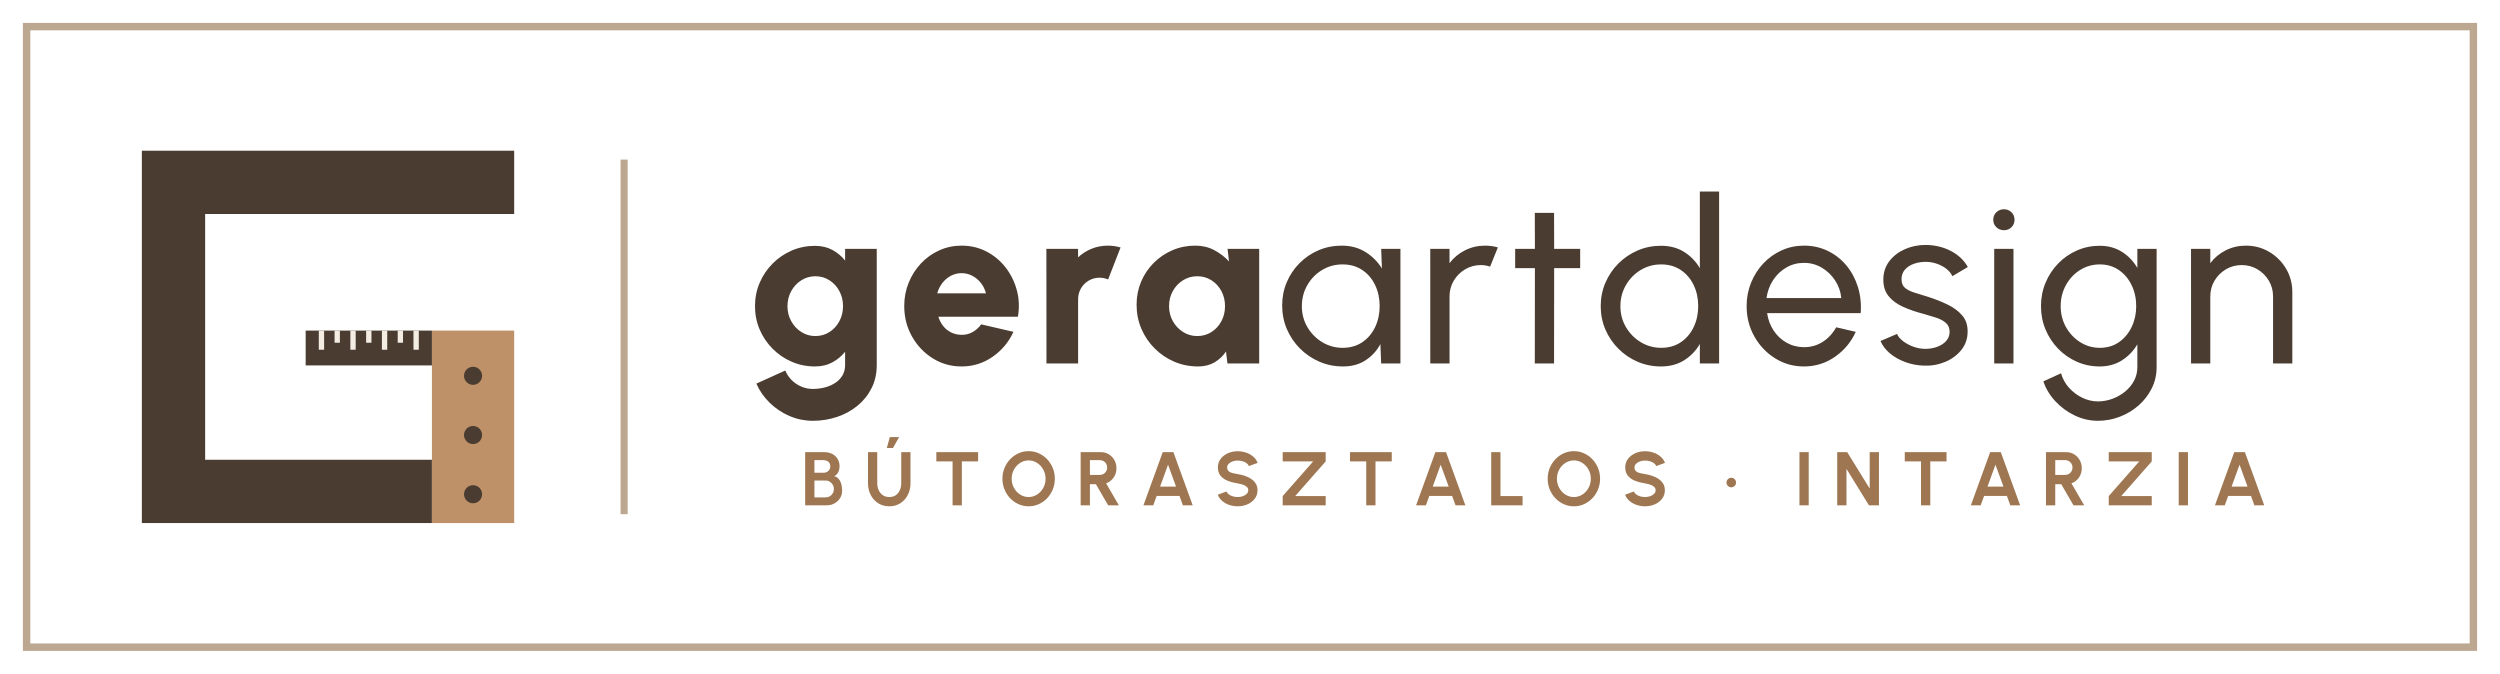
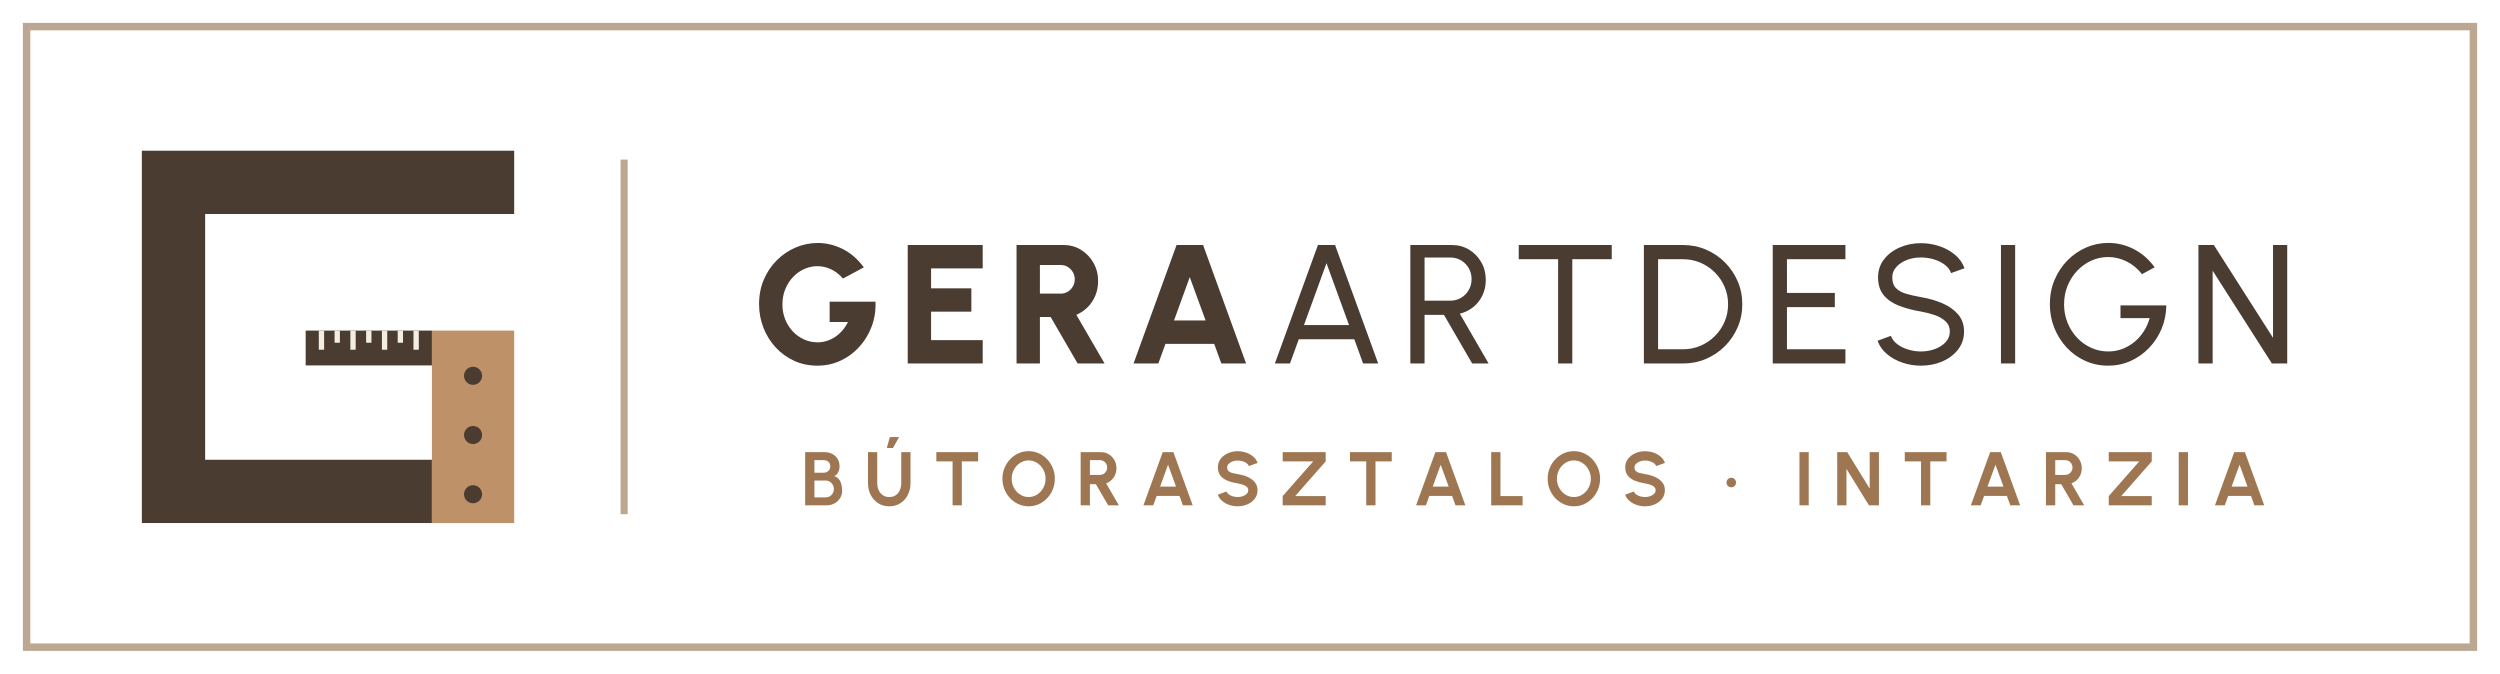
<svg xmlns="http://www.w3.org/2000/svg" viewBox="0 0 282 76" width="282" height="76">
  <rect x="3" y="3" width="276" height="70" fill="none" stroke="#BCA891" stroke-width="0.84" />
  <path d="M58 20.57H19.57V55.43H48.72" fill="none" stroke="#4A3C31" stroke-width="7.14" />
  <rect x="48.72" y="37.29" width="9.28" height="21.71" fill="#BE9168" />
  <circle cx="53.36" cy="42.39" r="1.02" fill="#4A3C31" />
  <circle cx="53.36" cy="49.07" r="1.02" fill="#4A3C31" />
  <circle cx="53.36" cy="55.75" r="1.02" fill="#4A3C31" />
  <rect x="34.48" y="37.29" width="14.24" height="3.93" fill="#4A3C31" />
  <path d="M36.26 37.29v2.16" stroke="#F4EDE3" stroke-width="0.6" />
  <path d="M38.04 37.29v1.37" stroke="#F4EDE3" stroke-width="0.6" />
  <path d="M39.82 37.29v2.16" stroke="#F4EDE3" stroke-width="0.6" />
  <path d="M41.6 37.29v1.37" stroke="#F4EDE3" stroke-width="0.6" />
  <path d="M43.38 37.29v2.16" stroke="#F4EDE3" stroke-width="0.6" />
  <path d="M45.16 37.29v1.37" stroke="#F4EDE3" stroke-width="0.6" />
  <path d="M46.94 37.29v2.16" stroke="#F4EDE3" stroke-width="0.6" />
  <rect x="70" y="18" width=".8" height="40" fill="#BCA891" />
-   <path d="M95.328 28.07H98.897V41.182Q98.897 42.621 98.316 43.778Q97.736 44.936 96.731 45.762Q95.726 46.589 94.425 47.027Q93.124 47.465 91.683 47.465Q90.316 47.465 89.062 46.928Q87.808 46.39 86.834 45.446Q85.86 44.501 85.318 43.271L88.58 41.794Q88.847 42.434 89.323 42.897Q89.798 43.361 90.41 43.617Q91.021 43.872 91.683 43.872Q92.388 43.872 93.041 43.702Q93.693 43.532 94.211 43.194Q94.728 42.855 95.028 42.352Q95.328 41.848 95.328 41.182V39.676Q94.733 40.419 93.885 40.877Q93.038 41.336 91.932 41.336Q90.53 41.336 89.307 40.806Q88.083 40.276 87.151 39.339Q86.218 38.401 85.691 37.173Q85.164 35.944 85.164 34.535Q85.164 33.126 85.691 31.896Q86.218 30.667 87.151 29.73Q88.083 28.792 89.307 28.262Q90.53 27.732 91.932 27.732Q93.038 27.732 93.885 28.19Q94.733 28.648 95.328 29.392ZM91.978 37.907Q92.861 37.907 93.568 37.451Q94.275 36.994 94.684 36.228Q95.093 35.462 95.093 34.535Q95.093 33.602 94.683 32.837Q94.273 32.072 93.565 31.617Q92.857 31.161 91.978 31.161Q91.109 31.161 90.392 31.615Q89.675 32.068 89.251 32.834Q88.826 33.6 88.826 34.535Q88.826 35.47 89.253 36.235Q89.679 37 90.396 37.454Q91.113 37.907 91.978 37.907ZM108.463 41.336Q106.679 41.336 105.211 40.418Q103.744 39.5 102.871 37.95Q101.998 36.399 101.998 34.524Q101.998 33.113 102.502 31.878Q103.007 30.643 103.892 29.706Q104.778 28.768 105.955 28.238Q107.131 27.708 108.463 27.708Q109.997 27.708 111.272 28.371Q112.547 29.033 113.431 30.17Q114.314 31.307 114.7 32.743Q115.086 34.18 114.821 35.726H105.846Q106.023 36.295 106.376 36.754Q106.728 37.212 107.254 37.483Q107.779 37.755 108.463 37.768Q109.141 37.779 109.709 37.458Q110.277 37.137 110.68 36.587L114.318 37.431Q113.532 39.151 111.967 40.244Q110.403 41.336 108.463 41.336ZM105.717 33.089H111.218Q111.05 32.436 110.647 31.923Q110.243 31.41 109.68 31.111Q109.116 30.812 108.463 30.812Q107.821 30.812 107.26 31.109Q106.698 31.406 106.301 31.919Q105.904 32.432 105.717 33.089ZM118.042 41.0 118.031 28.07H121.6L121.611 29.03Q122.263 28.41 123.131 28.059Q123.999 27.708 124.974 27.708Q125.68 27.708 126.4 27.913L124.993 31.524Q124.526 31.323 124.042 31.323Q123.369 31.323 122.814 31.648Q122.26 31.972 121.936 32.525Q121.611 33.079 121.611 33.754V41.0ZM138.468 28.07H142.037V41.0H138.457L138.293 39.65Q137.792 40.406 137 40.871Q136.208 41.336 135.148 41.336Q133.703 41.336 132.446 40.794Q131.188 40.252 130.233 39.292Q129.278 38.331 128.742 37.074Q128.207 35.816 128.207 34.372Q128.207 32.986 128.714 31.78Q129.221 30.573 130.135 29.659Q131.048 28.745 132.248 28.226Q133.448 27.708 134.822 27.708Q136.01 27.708 136.965 28.214Q137.92 28.719 138.632 29.488ZM135.054 37.907Q135.943 37.907 136.653 37.454Q137.362 37 137.773 36.234Q138.183 35.468 138.183 34.535Q138.183 33.596 137.772 32.831Q137.361 32.066 136.651 31.614Q135.941 31.161 135.054 31.161Q134.167 31.161 133.442 31.615Q132.717 32.068 132.293 32.834Q131.869 33.6 131.869 34.535Q131.869 35.472 132.302 36.237Q132.734 37.002 133.459 37.455Q134.184 37.907 135.054 37.907Z" fill="#4A3C31" />
-   <path d="M155.796 28.07H157.969V41.0H155.794L155.709 38.812Q155.103 39.943 154.036 40.64Q152.97 41.336 151.499 41.336Q150.072 41.336 148.827 40.798Q147.582 40.261 146.636 39.313Q145.69 38.366 145.159 37.122Q144.628 35.877 144.628 34.45Q144.628 33.056 145.148 31.832Q145.668 30.608 146.59 29.681Q147.513 28.753 148.73 28.231Q149.947 27.708 151.339 27.708Q152.867 27.708 154.019 28.423Q155.17 29.138 155.881 30.282ZM151.448 39.234Q152.73 39.234 153.667 38.601Q154.604 37.969 155.114 36.897Q155.625 35.826 155.625 34.535Q155.625 33.212 155.109 32.146Q154.593 31.08 153.656 30.453Q152.719 29.826 151.448 29.826Q150.177 29.826 149.13 30.458Q148.082 31.091 147.466 32.162Q146.85 33.234 146.85 34.535Q146.85 35.847 147.483 36.913Q148.116 37.98 149.164 38.607Q150.212 39.234 151.448 39.234ZM161.335 41.0 161.333 28.07H163.505L163.507 29.685Q164.186 28.777 165.237 28.243Q166.289 27.708 167.516 27.708Q168.257 27.708 168.96 27.904L168.085 30.075Q167.558 29.9 167.047 29.9Q166.077 29.9 165.27 30.378Q164.463 30.855 163.985 31.657Q163.507 32.459 163.507 33.44V41.0ZM178.243 30.242H175.309L175.298 41.0H173.126L173.137 30.242H170.912V28.07H173.137L173.126 24.01H175.298L175.309 28.07H178.243ZM191.743 21.605H193.916V41.0H191.743V38.797Q191.085 39.939 189.976 40.637Q188.867 41.336 187.361 41.336Q185.951 41.336 184.723 40.806Q183.495 40.276 182.557 39.339Q181.62 38.401 181.09 37.173Q180.56 35.944 180.56 34.535Q180.56 33.126 181.09 31.892Q181.62 30.658 182.557 29.721Q183.495 28.784 184.723 28.254Q185.951 27.723 187.361 27.723Q188.867 27.723 189.976 28.421Q191.085 29.119 191.743 30.252ZM187.38 39.234Q188.662 39.234 189.599 38.601Q190.535 37.969 191.046 36.897Q191.557 35.826 191.557 34.535Q191.557 33.212 191.041 32.146Q190.525 31.08 189.588 30.453Q188.651 29.826 187.38 29.826Q186.109 29.826 185.067 30.458Q184.025 31.091 183.403 32.162Q182.782 33.234 182.782 34.535Q182.782 35.847 183.415 36.913Q184.048 37.98 185.096 38.607Q186.144 39.234 187.38 39.234ZM203.484 41.336Q201.7 41.336 200.232 40.418Q198.765 39.5 197.892 37.954Q197.019 36.408 197.019 34.533Q197.019 33.113 197.523 31.878Q198.028 30.643 198.913 29.706Q199.799 28.768 200.976 28.238Q202.152 27.708 203.484 27.708Q204.94 27.708 206.162 28.296Q207.385 28.884 208.26 29.93Q209.135 30.975 209.568 32.359Q210.002 33.743 209.886 35.324H199.331Q199.491 36.417 200.061 37.282Q200.632 38.146 201.515 38.649Q202.399 39.151 203.484 39.164Q204.65 39.166 205.594 38.566Q206.537 37.966 207.123 36.919L209.331 37.431Q208.552 39.151 206.988 40.244Q205.423 41.336 203.484 41.336ZM199.263 33.621H207.696Q207.59 32.532 206.998 31.631Q206.407 30.729 205.49 30.19Q204.573 29.651 203.484 29.651Q202.397 29.651 201.491 30.18Q200.584 30.708 200 31.609Q199.415 32.511 199.263 33.621ZM216.974 41.243Q215.927 41.206 214.937 40.849Q213.946 40.491 213.203 39.877Q212.46 39.264 212.121 38.466L213.982 37.667Q214.175 38.108 214.68 38.492Q215.185 38.876 215.844 39.113Q216.504 39.351 217.179 39.351Q217.888 39.351 218.509 39.125Q219.13 38.899 219.522 38.467Q219.915 38.036 219.915 37.435Q219.915 36.785 219.484 36.416Q219.054 36.047 218.402 35.835Q217.749 35.623 217.074 35.433Q215.742 35.092 214.694 34.622Q213.645 34.153 213.042 33.416Q212.439 32.68 212.439 31.554Q212.439 30.351 213.108 29.472Q213.778 28.593 214.862 28.112Q215.946 27.631 217.183 27.631Q218.75 27.631 220.047 28.305Q221.344 28.979 221.969 30.121L220.229 31.152Q220.01 30.681 219.555 30.326Q219.099 29.971 218.52 29.764Q217.941 29.556 217.338 29.539Q216.576 29.521 215.927 29.742Q215.279 29.962 214.885 30.405Q214.491 30.848 214.491 31.504Q214.491 32.157 214.907 32.49Q215.322 32.824 216.004 33.024Q216.686 33.224 217.493 33.485Q218.658 33.858 219.684 34.354Q220.709 34.851 221.337 35.582Q221.965 36.314 221.947 37.405Q221.947 38.591 221.236 39.478Q220.524 40.364 219.391 40.831Q218.259 41.298 216.974 41.243ZM224.947 28.07H227.12V41.0H224.947ZM226.049 25.968Q225.539 25.968 225.189 25.631Q224.838 25.294 224.838 24.786Q224.838 24.281 225.189 23.942Q225.539 23.604 226.046 23.604Q226.541 23.604 226.89 23.942Q227.239 24.281 227.239 24.786Q227.239 25.294 226.898 25.631Q226.556 25.968 226.049 25.968ZM241.094 28.07H243.267V41.417Q243.267 42.699 242.721 43.8Q242.175 44.901 241.245 45.723Q240.314 46.545 239.122 47.005Q237.93 47.465 236.637 47.465Q235.288 47.465 234.034 46.867Q232.78 46.268 231.845 45.263Q230.91 44.257 230.491 43.018L232.487 42.108Q232.737 43.01 233.374 43.727Q234.011 44.443 234.871 44.86Q235.731 45.278 236.637 45.278Q237.491 45.278 238.288 44.981Q239.084 44.684 239.72 44.162Q240.355 43.641 240.725 42.937Q241.094 42.232 241.094 41.417V38.838Q240.438 39.956 239.355 40.646Q238.272 41.336 236.842 41.336Q235.476 41.336 234.274 40.806Q233.072 40.276 232.162 39.339Q231.251 38.401 230.737 37.173Q230.223 35.944 230.223 34.535Q230.223 33.126 230.737 31.892Q231.251 30.658 232.162 29.721Q233.072 28.784 234.274 28.254Q235.476 27.723 236.842 27.723Q238.272 27.723 239.355 28.408Q240.438 29.093 241.094 30.221ZM236.862 39.234Q238.112 39.234 239.033 38.585Q239.953 37.937 240.459 36.865Q240.964 35.794 240.964 34.535Q240.964 33.244 240.453 32.178Q239.943 31.112 239.017 30.469Q238.091 29.826 236.862 29.826Q235.636 29.826 234.631 30.458Q233.626 31.091 233.036 32.162Q232.445 33.234 232.445 34.535Q232.445 35.837 233.046 36.903Q233.647 37.969 234.652 38.601Q235.657 39.234 236.862 39.234ZM258.574 32.951V41.0H256.402V33.44Q256.402 32.459 255.923 31.657Q255.445 30.855 254.644 30.378Q253.843 29.9 252.862 29.9Q251.892 29.9 251.085 30.378Q250.277 30.855 249.8 31.657Q249.322 32.459 249.322 33.44V41.0H247.15L247.148 28.07H249.32L249.322 29.685Q250.001 28.777 251.052 28.243Q252.104 27.708 253.331 27.708Q254.781 27.708 255.972 28.414Q257.163 29.119 257.869 30.31Q258.574 31.501 258.574 32.951Z" fill="#4A3C31" />
+   <path d="M92.191 41.248Q90.792 41.248 89.594 40.705Q88.396 40.162 87.507 39.202Q86.618 38.243 86.12 36.984Q85.623 35.725 85.623 34.301Q85.623 32.776 86.168 31.516Q86.713 30.256 87.65 29.332Q88.586 28.408 89.774 27.908Q90.963 27.407 92.242 27.407Q93.657 27.407 95.015 28.066Q96.372 28.725 97.44 30.156L95.087 31.422Q94.477 30.712 93.728 30.368Q92.979 30.024 92.208 30.024Q91.438 30.024 90.728 30.34Q90.017 30.657 89.462 31.236Q88.907 31.814 88.582 32.607Q88.257 33.399 88.257 34.353Q88.257 35.24 88.566 36.016Q88.875 36.793 89.421 37.375Q89.967 37.956 90.686 38.285Q91.406 38.614 92.226 38.614Q92.734 38.614 93.224 38.466Q93.714 38.318 94.163 38.031Q94.612 37.743 94.99 37.314Q95.368 36.884 95.651 36.321H93.584V34.03H98.756Q98.816 35.511 98.328 36.817Q97.839 38.122 96.933 39.12Q96.027 40.119 94.814 40.683Q93.6 41.248 92.191 41.248ZM102.392 41.0V27.638H110.849V30.272H105.026V32.525H109.569V35.159H105.026V38.366H110.849V41.0ZM114.666 41.0V27.638H119.971Q121.064 27.638 121.947 28.186Q122.831 28.735 123.349 29.658Q123.867 30.582 123.867 31.696Q123.867 32.573 123.563 33.322Q123.26 34.071 122.706 34.633Q122.152 35.194 121.413 35.512L124.596 41.0H121.557L118.511 35.755H117.301V41.0ZM117.301 33.121H119.661Q120.092 33.121 120.448 32.902Q120.803 32.683 121.018 32.318Q121.233 31.953 121.233 31.507Q121.233 31.061 121.018 30.696Q120.803 30.331 120.448 30.112Q120.092 29.894 119.661 29.894H117.301ZM132.716 27.638H135.708L140.559 41.0H137.766L136.961 38.786H131.465L130.66 41.0H127.866ZM132.43 36.151H135.994L134.204 31.259Z" fill="#4A3C31" />
+   <path d="M148.662 27.638H150.597L155.461 41.0H153.757L152.765 38.27H146.502L145.51 41.0H143.806ZM147.087 36.667H152.172L149.628 29.687ZM159.086 41.0V27.638H163.779Q164.853 27.638 165.717 28.164Q166.581 28.69 167.089 29.581Q167.597 30.472 167.597 31.573Q167.597 32.535 167.217 33.325Q166.836 34.116 166.172 34.649Q165.509 35.181 164.667 35.383L167.914 41.0H166.061L162.879 35.516H160.69V41.0ZM160.69 33.913H163.624Q164.274 33.913 164.813 33.591Q165.352 33.27 165.673 32.721Q165.994 32.172 165.994 31.481Q165.994 30.791 165.673 30.242Q165.352 29.693 164.813 29.371Q164.274 29.05 163.624 29.05H160.69ZM181.804 27.638V29.241H177.356V41.0H175.753V29.241H171.313V27.638ZM185.429 41.0V27.638H189.85Q191.234 27.638 192.445 28.158Q193.656 28.678 194.574 29.599Q195.491 30.52 196.011 31.728Q196.531 32.935 196.531 34.319Q196.531 35.703 196.011 36.91Q195.491 38.118 194.574 39.039Q193.656 39.96 192.445 40.48Q191.234 41.0 189.85 41.0ZM187.033 39.397H189.85Q190.899 39.397 191.818 39.002Q192.738 38.608 193.437 37.91Q194.137 37.212 194.532 36.291Q194.928 35.371 194.928 34.319Q194.928 33.267 194.532 32.347Q194.137 31.428 193.434 30.729Q192.731 30.03 191.816 29.636Q190.9 29.241 189.85 29.241H187.033ZM199.965 41.0V27.638H208.164V29.241H201.569V33.04H206.968V34.643H201.569V39.397H208.164V41.0ZM216.687 41.248Q215.608 41.248 214.605 40.91Q213.602 40.572 212.852 39.942Q212.103 39.313 211.791 38.44L213.293 37.881Q213.483 38.417 214.002 38.813Q214.52 39.208 215.227 39.426Q215.933 39.645 216.687 39.645Q217.544 39.645 218.286 39.363Q219.028 39.082 219.484 38.578Q219.941 38.073 219.941 37.391Q219.941 36.698 219.466 36.251Q218.991 35.803 218.244 35.543Q217.498 35.284 216.687 35.144Q215.308 34.911 214.213 34.488Q213.118 34.065 212.482 33.298Q211.846 32.531 211.846 31.287Q211.846 30.115 212.521 29.25Q213.196 28.384 214.3 27.907Q215.405 27.429 216.687 27.429Q217.743 27.429 218.743 27.759Q219.743 28.09 220.504 28.72Q221.266 29.35 221.6 30.256L220.081 30.804Q219.892 30.26 219.373 29.865Q218.855 29.471 218.152 29.257Q217.45 29.044 216.687 29.044Q215.843 29.034 215.104 29.32Q214.366 29.606 213.908 30.111Q213.449 30.615 213.449 31.287Q213.449 32.085 213.877 32.512Q214.304 32.938 215.038 33.145Q215.771 33.353 216.687 33.517Q217.983 33.733 219.091 34.205Q220.198 34.678 220.871 35.462Q221.545 36.246 221.545 37.391Q221.545 38.554 220.871 39.423Q220.197 40.293 219.093 40.77Q217.989 41.248 216.687 41.248ZM225.707 41.0V27.638H227.31V41.0ZM237.798 41.248Q236.418 41.248 235.221 40.708Q234.023 40.168 233.127 39.209Q232.232 38.25 231.728 36.994Q231.223 35.738 231.223 34.308Q231.223 32.834 231.753 31.574Q232.282 30.314 233.202 29.377Q234.123 28.441 235.311 27.921Q236.499 27.401 237.824 27.401Q239.335 27.401 240.702 28.105Q242.07 28.809 243.047 30.15L241.615 30.926Q240.884 29.984 239.877 29.488Q238.87 28.993 237.809 28.993Q236.794 28.993 235.894 29.403Q234.993 29.813 234.303 30.546Q233.613 31.279 233.22 32.246Q232.827 33.212 232.827 34.333Q232.827 35.433 233.216 36.396Q233.606 37.36 234.291 38.09Q234.975 38.82 235.881 39.232Q236.787 39.645 237.82 39.645Q238.637 39.645 239.379 39.368Q240.12 39.091 240.743 38.585Q241.366 38.078 241.811 37.391Q242.257 36.704 242.482 35.883H239.191V34.449H244.357Q244.346 35.853 243.829 37.084Q243.311 38.316 242.409 39.253Q241.506 40.189 240.328 40.719Q239.149 41.248 237.798 41.248ZM247.984 41.0V27.638H249.722L256.396 38.103V27.638H257.999V41.0H256.269L249.587 30.535V41.0Z" fill="#4A3C31" />
  <path d="M90.822 57.0V51.003H93.007Q93.48 51.003 93.865 51.197Q94.249 51.392 94.475 51.753Q94.701 52.114 94.701 52.61Q94.701 52.828 94.636 53.05Q94.57 53.272 94.437 53.45Q94.304 53.627 94.094 53.712Q94.374 53.781 94.55 53.963Q94.726 54.144 94.824 54.385Q94.921 54.625 94.958 54.876Q94.995 55.128 94.995 55.344Q94.995 55.816 94.759 56.19Q94.524 56.565 94.127 56.782Q93.731 57.0 93.251 57.0ZM91.867 56.105H93.145Q93.399 56.105 93.607 55.98Q93.814 55.855 93.939 55.636Q94.063 55.418 94.063 55.14Q94.063 54.901 93.939 54.687Q93.814 54.473 93.607 54.34Q93.399 54.207 93.145 54.207H91.867ZM91.867 53.327H92.889Q93.204 53.327 93.43 53.129Q93.655 52.931 93.655 52.603Q93.655 52.256 93.43 52.079Q93.204 51.903 92.889 51.903H91.867ZM100.309 57.111Q99.589 57.111 99.049 56.76Q98.508 56.409 98.208 55.816Q97.908 55.222 97.908 54.498V51.003H98.953V54.498Q98.953 54.927 99.113 55.284Q99.272 55.64 99.576 55.853Q99.879 56.066 100.309 56.066Q100.747 56.066 101.048 55.854Q101.349 55.642 101.504 55.285Q101.66 54.928 101.66 54.498V51.003H102.705V54.498Q102.705 55.042 102.535 55.516Q102.364 55.989 102.047 56.349Q101.729 56.709 101.289 56.91Q100.849 57.111 100.309 57.111ZM100.033 50.531 100.375 49.298H101.421L100.73 50.531ZM110.33 51.003V52.048H108.496V57.0H107.451V52.048H105.619V51.003ZM116.029 57.111Q115.42 57.111 114.885 56.869Q114.349 56.627 113.942 56.199Q113.535 55.771 113.304 55.207Q113.073 54.644 113.073 54.001Q113.073 53.359 113.304 52.795Q113.535 52.232 113.942 51.804Q114.349 51.375 114.885 51.133Q115.42 50.891 116.029 50.891Q116.641 50.891 117.177 51.133Q117.712 51.375 118.119 51.804Q118.526 52.232 118.755 52.795Q118.985 53.359 118.985 54.001Q118.985 54.644 118.755 55.207Q118.526 55.771 118.119 56.199Q117.712 56.627 117.177 56.869Q116.641 57.111 116.029 57.111ZM116.029 56.066Q116.424 56.066 116.769 55.903Q117.115 55.74 117.378 55.456Q117.642 55.171 117.791 54.798Q117.939 54.425 117.939 54.001Q117.939 53.576 117.79 53.202Q117.64 52.828 117.377 52.545Q117.113 52.261 116.768 52.099Q116.422 51.936 116.029 51.936Q115.633 51.936 115.288 52.099Q114.943 52.262 114.679 52.547Q114.415 52.831 114.267 53.204Q114.118 53.578 114.118 54.001Q114.118 54.428 114.267 54.801Q114.417 55.174 114.68 55.459Q114.944 55.743 115.29 55.905Q115.635 56.066 116.029 56.066ZM121.898 57.0V51.003H124.197Q124.685 51.003 125.079 51.246Q125.473 51.489 125.704 51.899Q125.935 52.309 125.935 52.808Q125.935 53.213 125.789 53.554Q125.642 53.896 125.379 54.144Q125.116 54.392 124.771 54.52L126.208 57.0H125.002L123.616 54.614H122.943V57.0ZM122.943 53.569H124.079Q124.301 53.569 124.485 53.457Q124.669 53.345 124.78 53.157Q124.89 52.968 124.89 52.736Q124.89 52.503 124.78 52.315Q124.669 52.126 124.485 52.015Q124.301 51.903 124.079 51.903H122.943ZM131.157 51.003H132.359L134.538 57.0H133.429L133.043 55.938H130.474L130.088 57.0H128.979ZM130.857 54.892H132.659L131.755 52.419ZM139.611 57.111Q139.115 57.111 138.657 56.954Q138.2 56.798 137.858 56.504Q137.515 56.21 137.367 55.802L138.348 55.439Q138.409 55.613 138.593 55.755Q138.777 55.897 139.042 55.981Q139.307 56.066 139.611 56.066Q139.922 56.066 140.194 55.969Q140.466 55.873 140.635 55.7Q140.803 55.528 140.803 55.297Q140.803 55.061 140.628 54.908Q140.452 54.755 140.178 54.665Q139.904 54.575 139.611 54.528Q138.974 54.43 138.468 54.225Q137.962 54.019 137.67 53.654Q137.377 53.288 137.377 52.714Q137.377 52.167 137.688 51.76Q137.999 51.352 138.509 51.125Q139.019 50.899 139.611 50.899Q140.103 50.899 140.561 51.054Q141.019 51.209 141.364 51.505Q141.709 51.8 141.859 52.216L140.874 52.572Q140.813 52.397 140.63 52.257Q140.446 52.116 140.181 52.034Q139.917 51.951 139.611 51.951Q139.307 51.947 139.036 52.046Q138.765 52.144 138.594 52.317Q138.423 52.489 138.423 52.714Q138.423 52.999 138.583 53.145Q138.743 53.292 139.012 53.358Q139.281 53.425 139.611 53.479Q140.213 53.572 140.723 53.795Q141.232 54.018 141.54 54.389Q141.848 54.76 141.848 55.297Q141.848 55.841 141.539 56.25Q141.229 56.658 140.721 56.885Q140.212 57.111 139.611 57.111ZM144.688 57.0V55.955L148.126 52.048H144.688V51.003H149.537V52.048L146.099 55.955H149.537V57.0ZM156.99 51.003V52.048H155.156V57.0H154.111V52.048H152.279V51.003ZM161.911 51.003H163.113L165.292 57.0H164.183L163.797 55.938H161.228L160.842 57.0H159.733ZM161.611 54.892H163.413L162.509 52.419ZM168.207 57.0V51.003H169.252V55.955H171.747V57.0ZM177.533 57.111Q176.924 57.111 176.389 56.869Q175.853 56.627 175.446 56.199Q175.039 55.771 174.808 55.207Q174.577 54.644 174.577 54.001Q174.577 53.359 174.808 52.795Q175.039 52.232 175.446 51.804Q175.853 51.375 176.389 51.133Q176.924 50.891 177.533 50.891Q178.145 50.891 178.681 51.133Q179.216 51.375 179.623 51.804Q180.03 52.232 180.259 52.795Q180.489 53.359 180.489 54.001Q180.489 54.644 180.259 55.207Q180.03 55.771 179.623 56.199Q179.216 56.627 178.681 56.869Q178.145 57.111 177.533 57.111ZM177.533 56.066Q177.928 56.066 178.273 55.903Q178.619 55.74 178.882 55.456Q179.146 55.171 179.295 54.798Q179.443 54.425 179.443 54.001Q179.443 53.576 179.294 53.202Q179.144 52.828 178.881 52.545Q178.617 52.261 178.272 52.099Q177.926 51.936 177.533 51.936Q177.137 51.936 176.792 52.099Q176.446 52.262 176.183 52.547Q175.919 52.831 175.771 53.204Q175.622 53.578 175.622 54.001Q175.622 54.428 175.771 54.801Q175.921 55.174 176.184 55.459Q176.448 55.743 176.793 55.905Q177.139 56.066 177.533 56.066ZM185.56 57.111Q185.064 57.111 184.607 56.954Q184.149 56.798 183.807 56.504Q183.464 56.21 183.316 55.802L184.298 55.439Q184.358 55.613 184.542 55.755Q184.726 55.897 184.991 55.981Q185.257 56.066 185.56 56.066Q185.871 56.066 186.144 55.969Q186.416 55.873 186.584 55.7Q186.752 55.528 186.752 55.297Q186.752 55.061 186.577 54.908Q186.401 54.755 186.127 54.665Q185.853 54.575 185.56 54.528Q184.923 54.43 184.417 54.225Q183.911 54.019 183.619 53.654Q183.326 53.288 183.326 52.714Q183.326 52.167 183.637 51.76Q183.948 51.352 184.458 51.125Q184.968 50.899 185.56 50.899Q186.052 50.899 186.511 51.054Q186.969 51.209 187.313 51.505Q187.658 51.8 187.808 52.216L186.823 52.572Q186.763 52.397 186.579 52.257Q186.395 52.116 186.13 52.034Q185.866 51.951 185.56 51.951Q185.257 51.947 184.985 52.046Q184.714 52.144 184.543 52.317Q184.372 52.489 184.372 52.714Q184.372 52.999 184.532 53.145Q184.692 53.292 184.961 53.358Q185.231 53.425 185.56 53.479Q186.162 53.572 186.672 53.795Q187.181 54.018 187.489 54.389Q187.798 54.76 187.798 55.297Q187.798 55.841 187.488 56.25Q187.178 56.658 186.67 56.885Q186.161 57.111 185.56 57.111ZM195.286 54.967Q195.061 54.967 194.905 54.811Q194.75 54.655 194.75 54.428Q194.75 54.208 194.905 54.05Q195.061 53.892 195.286 53.892Q195.509 53.892 195.667 54.05Q195.825 54.208 195.825 54.428Q195.825 54.655 195.667 54.811Q195.509 54.967 195.286 54.967ZM202.979 57.0V51.003H204.024V57.0ZM207.237 57.0V51.003H208.367L210.901 55.111V51.003H211.946V57.0H210.818L208.283 52.891V57.0ZM219.569 51.003V52.048H217.736V57.0H216.69V52.048H214.858V51.003ZM224.49 51.003H225.692L227.871 57.0H226.762L226.376 55.938H223.807L223.421 57.0H222.312ZM224.19 54.892H225.992L225.088 52.419ZM230.786 57.0V51.003H233.085Q233.573 51.003 233.967 51.246Q234.361 51.489 234.592 51.899Q234.824 52.309 234.824 52.808Q234.824 53.213 234.677 53.554Q234.531 53.896 234.267 54.144Q234.004 54.392 233.659 54.52L235.096 57.0H233.89L232.505 54.614H231.831V57.0ZM231.831 53.569H232.967Q233.189 53.569 233.373 53.457Q233.558 53.345 233.668 53.157Q233.778 52.968 233.778 52.736Q233.778 52.503 233.668 52.315Q233.558 52.126 233.373 52.015Q233.189 51.903 232.967 51.903H231.831ZM237.867 57.0V55.955L241.306 52.048H237.867V51.003H242.717V52.048L239.278 55.955H242.717V57.0ZM245.758 57.0V51.003H246.803V57.0ZM252.023 51.003H253.225L255.404 57.0H254.295L253.909 55.938H251.34L250.954 57.0H249.845ZM251.723 54.892H253.525L252.621 52.419Z" fill="#9E7752" />
</svg>
